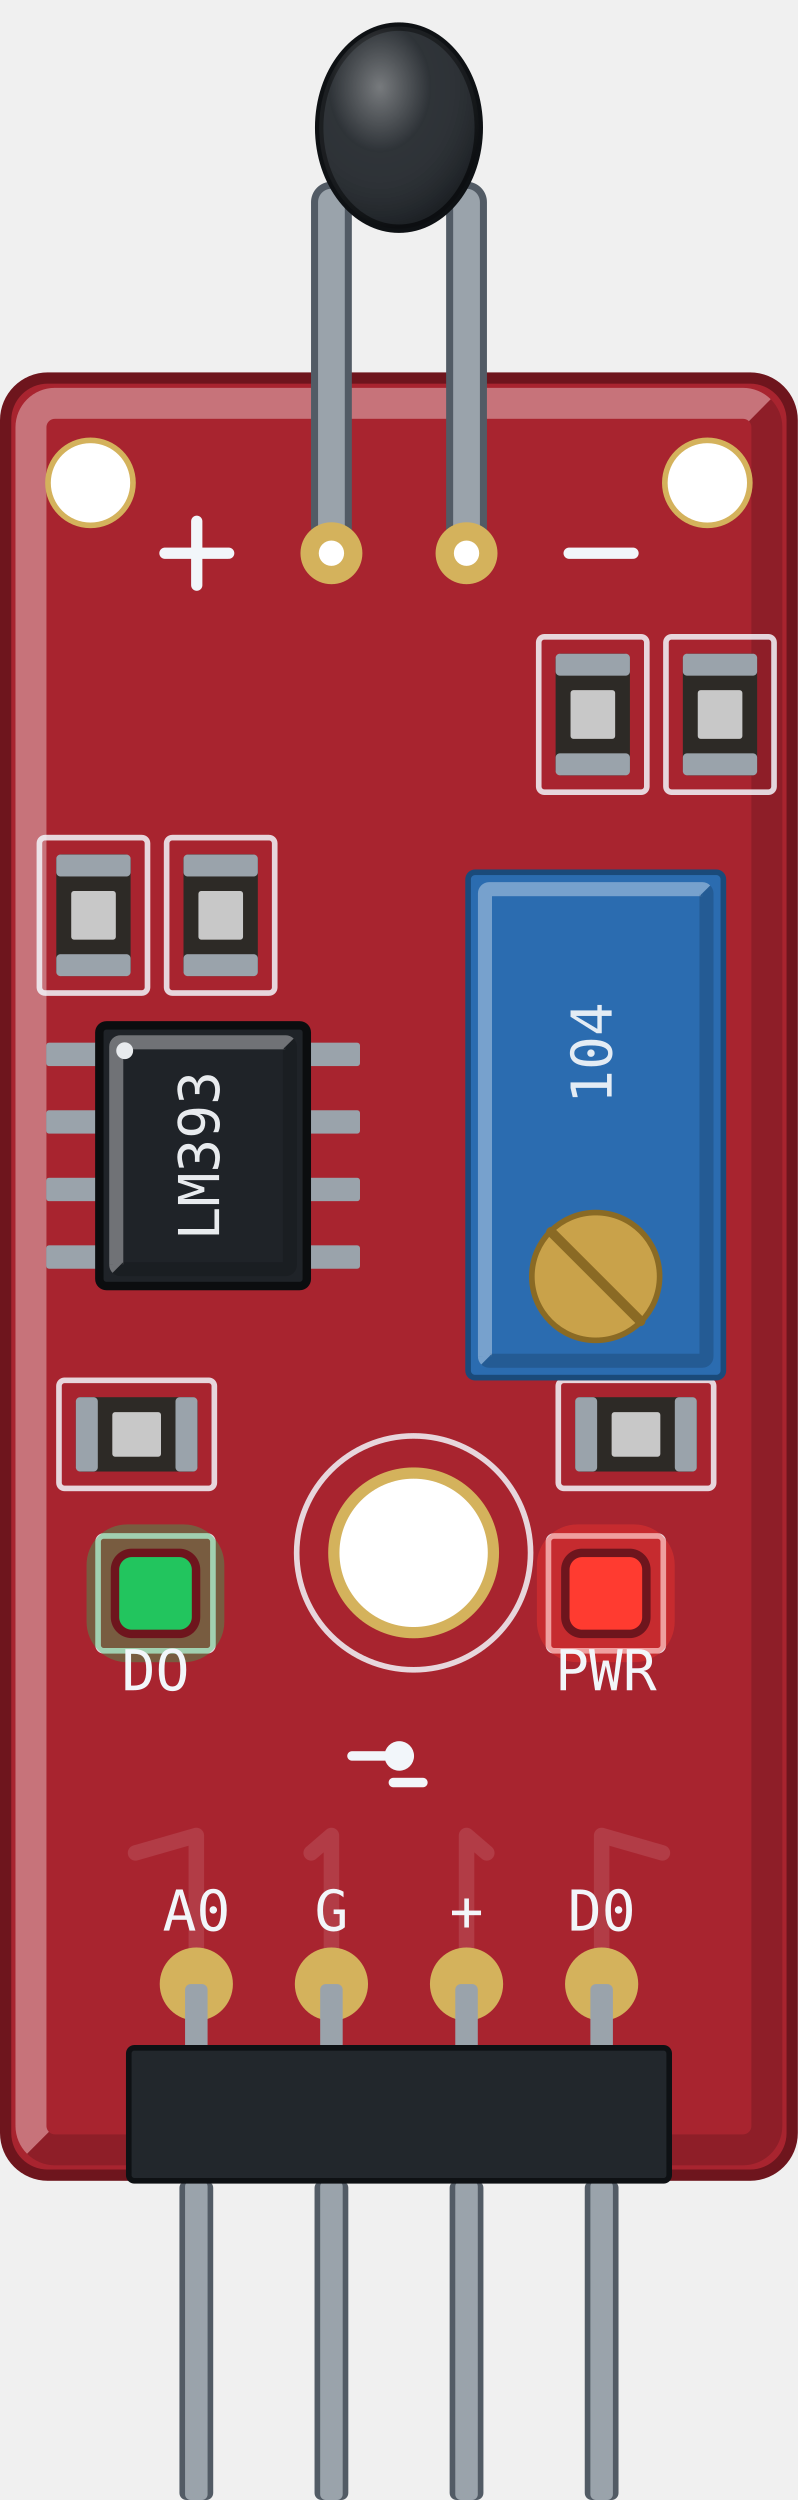
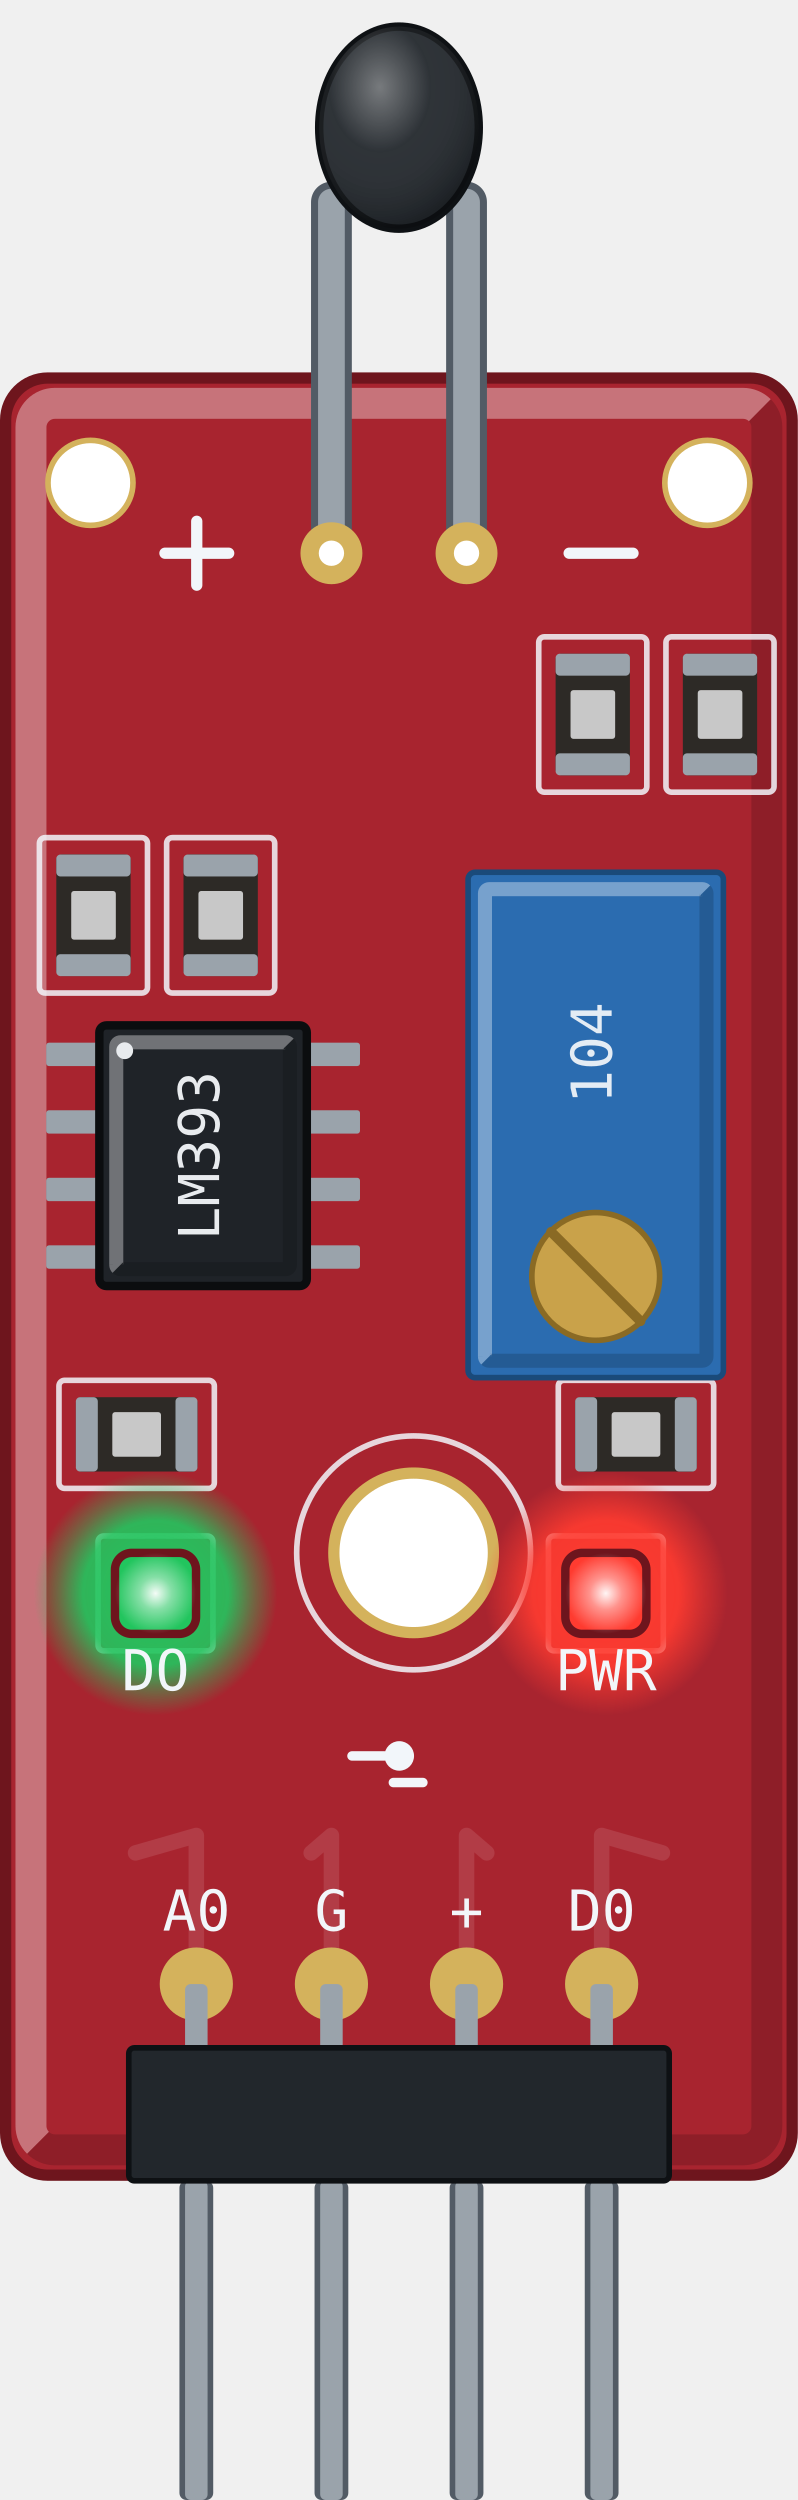
<svg xmlns="http://www.w3.org/2000/svg" color="#020817" width="56.69" height="177.64" viewBox="0 0 56.69 177.64" role="img" aria-label="Digital temperature sensor module">
  <defs>
    <radialGradient id="pk-dome" cx="38%" cy="30%" r="70%">
      <stop offset="0" stop-color="#ffffff" stop-opacity="0.55" />
      <stop offset="0.45" stop-color="#ffffff" stop-opacity="0.08" />
      <stop offset="1" stop-color="#000000" stop-opacity="0.22" />
+     </radialGradient>
+     <radialGradient id="pk-halo-ff3b30" cx="50%" cy="50%" r="50%">
+       <stop offset="0" stop-color="#ff3b30" stop-opacity="1" />
+       <stop offset="0.6" stop-color="#ff3b30" stop-opacity="0.9" />
+       <stop offset="0.8" stop-color="#ff3b30" stop-opacity="0.42" />
+       <stop offset="1" stop-color="#ff3b30" stop-opacity="0" />
+     </radialGradient>
+     <radialGradient id="pk-hot" cx="50%" cy="50%" r="50%">
+       <stop offset="0" stop-color="#ffffff" stop-opacity="0.95" />
+       <stop offset="0.4" stop-color="#ffffff" stop-opacity="0.45" />
+       <stop offset="1" stop-color="#ffffff" stop-opacity="0" />
+     </radialGradient>
+     <radialGradient id="pk-halo-22c55e" cx="50%" cy="50%" r="50%">
+       <stop offset="0" stop-color="#22c55e" stop-opacity="1" />
+       <stop offset="0.6" stop-color="#22c55e" stop-opacity="0.9" />
+       <stop offset="0.8" stop-color="#22c55e" stop-opacity="0.42" />
+       <stop offset="1" stop-color="#22c55e" stop-opacity="0" />
    </radialGradient>
  </defs>
  <g data-part="board">
    <rect x="0.4" y="26.86" width="55.89" height="127.7" fill="#a8242f" rx="3" stroke="#6e151d" stroke-width="0.8" />
  </g>
  <path d="M2.2 151.06V30.36A1.7 1.7 0 0 1 3.9 28.66H52.79A1.7 1.7 0 0 1 53.99 29.15M2.2 151.06A1.7 1.7 0 0 0 2.7 152.26" fill="none" stroke="#ffffff" stroke-width="2.2" stroke-opacity="0.36" stroke-linecap="butt" />
  <path d="M53.99 29.15A1.7 1.7 0 0 1 54.49 30.36V151.06A1.7 1.7 0 0 1 52.79 152.76H3.9A1.7 1.7 0 0 1 2.7 152.26" fill="none" stroke="#000000" stroke-width="2.2" stroke-opacity="0.16" stroke-linecap="butt" />
  <g data-mark="deepcircuits" data-part="mark" transform="translate(24.17 121.41) scale(0.21)">
    <path d="M4 16h11" fill="none" stroke="#f2f6fa" stroke-width="3.2" stroke-linecap="round" />
    <circle cx="20" cy="16" r="5" fill="#f2f6fa" />
    <path d="M18 25h10" fill="none" stroke="#f2f6fa" stroke-width="3.2" stroke-linecap="round" />
  </g>
  <g data-part="hole">
    <circle cx="6.43" cy="34.31" r="3.02" fill="#ffffff" stroke="#d4b25c" stroke-width="0.4" />
  </g>
  <g data-part="hole">
    <circle cx="50.26" cy="34.31" r="3.02" fill="#ffffff" stroke="#d4b25c" stroke-width="0.4" />
  </g>
  <circle cx="29.39" cy="110.34" r="8.31" fill="none" stroke="#f2f6fa" stroke-width="0.4" stroke-opacity="0.85" />
  <g data-part="hole">
    <circle cx="29.39" cy="110.34" r="5.67" fill="#ffffff" stroke="#d4b25c" stroke-width="0.8" />
  </g>
  <path d="M13.95 140.98L13.95 130.42L9.63 131.66" fill="none" data-part="trace" stroke="#ffffff" stroke-opacity="0.11" stroke-width="1.1" stroke-linejoin="round" stroke-linecap="round" />
  <path d="M23.55 140.98L23.55 130.42L22.11 131.66" fill="none" data-part="trace" stroke="#ffffff" stroke-opacity="0.11" stroke-width="1.1" stroke-linejoin="round" stroke-linecap="round" />
  <path d="M33.15 140.98L33.15 130.42L34.59 131.66" fill="none" data-part="trace" stroke="#ffffff" stroke-opacity="0.11" stroke-width="1.1" stroke-linejoin="round" stroke-linecap="round" />
  <path d="M42.75 140.98L42.75 130.42L47.07 131.66" fill="none" data-part="trace" stroke="#ffffff" stroke-opacity="0.11" stroke-width="1.1" stroke-linejoin="round" stroke-linecap="round" />
  <line x1="23.55" y1="14.36" x2="23.55" y2="39.31" stroke="#525b65" stroke-width="2.9" stroke-linecap="round" />
  <line x1="23.55" y1="14.36" x2="23.55" y2="39.31" stroke="#9aa3ab" stroke-width="1.9" stroke-linecap="round" />
  <line x1="33.15" y1="14.36" x2="33.15" y2="39.31" stroke="#525b65" stroke-width="2.9" stroke-linecap="round" />
  <line x1="33.15" y1="14.36" x2="33.15" y2="39.31" stroke="#9aa3ab" stroke-width="1.9" stroke-linecap="round" />
  <g data-part="element">
    <ellipse cx="28.35" cy="9.07" rx="5.67" ry="7.18" fill="#22272c" stroke="#0e1114" stroke-width="0.6" />
  </g>
  <ellipse cx="28.35" cy="9.07" rx="5.67" ry="7.18" fill="url(#pk-dome)" fill-opacity="0.7" />
  <g data-part="pad">
    <circle cx="23.55" cy="39.31" r="2.2" fill="#d4b25c" />
    <circle cx="23.55" cy="39.31" r="0.9" fill="#ffffff" />
  </g>
  <g data-part="pad">
    <circle cx="33.15" cy="39.31" r="2.2" fill="#d4b25c" />
    <circle cx="33.15" cy="39.31" r="0.9" fill="#ffffff" />
  </g>
  <line x1="11.72" y1="39.31" x2="16.25" y2="39.31" stroke="#f2f6fa" stroke-width="0.8" stroke-linecap="round" />
  <line x1="13.98" y1="37.04" x2="13.98" y2="41.58" stroke="#f2f6fa" stroke-width="0.8" stroke-linecap="round" />
  <line x1="40.44" y1="39.31" x2="44.98" y2="39.31" stroke="#f2f6fa" stroke-width="0.8" stroke-linecap="round" />
  <rect x="2.8" y="59.52" width="7.68" height="11.04" fill="none" stroke="#f2f6fa" stroke-width="0.4" stroke-opacity="0.85" rx="0.4" />
  <g data-part="smd">
    <rect x="4" y="60.72" width="5.28" height="8.64" fill="#2d2a26" rx="0.4" />
    <rect x="4" y="60.72" width="5.28" height="1.56" fill="#9aa3ab" rx="0.3" />
    <rect x="4" y="67.8" width="5.28" height="1.56" fill="#9aa3ab" rx="0.3" />
    <rect x="5.06" y="63.31" width="3.17" height="3.46" fill="#d9d9d9" rx="0.2" fill-opacity="0.9" />
  </g>
  <rect x="11.84" y="59.52" width="7.68" height="11.04" fill="none" stroke="#f2f6fa" stroke-width="0.4" stroke-opacity="0.85" rx="0.4" />
  <g data-part="smd">
    <rect x="13.04" y="60.72" width="5.28" height="8.64" fill="#2d2a26" rx="0.4" />
    <rect x="13.04" y="60.72" width="5.28" height="1.56" fill="#9aa3ab" rx="0.3" />
    <rect x="13.04" y="67.8" width="5.28" height="1.56" fill="#9aa3ab" rx="0.3" />
    <rect x="14.1" y="63.31" width="3.17" height="3.46" fill="#d9d9d9" rx="0.2" fill-opacity="0.9" />
  </g>
  <rect x="38.28" y="45.25" width="7.68" height="11.04" fill="none" stroke="#f2f6fa" stroke-width="0.4" stroke-opacity="0.85" rx="0.4" />
  <g data-part="smd">
    <rect x="39.48" y="46.45" width="5.28" height="8.64" fill="#2d2a26" rx="0.4" />
    <rect x="39.48" y="46.45" width="5.28" height="1.56" fill="#9aa3ab" rx="0.3" />
    <rect x="39.48" y="53.53" width="5.28" height="1.56" fill="#9aa3ab" rx="0.3" />
    <rect x="40.54" y="49.04" width="3.17" height="3.46" fill="#d9d9d9" rx="0.2" fill-opacity="0.9" />
  </g>
  <rect x="47.32" y="45.25" width="7.68" height="11.04" fill="none" stroke="#f2f6fa" stroke-width="0.4" stroke-opacity="0.85" rx="0.4" />
  <g data-part="smd">
    <rect x="48.52" y="46.45" width="5.28" height="8.64" fill="#2d2a26" rx="0.4" />
    <rect x="48.52" y="46.45" width="5.28" height="1.56" fill="#9aa3ab" rx="0.3" />
    <rect x="48.52" y="53.53" width="5.28" height="1.56" fill="#9aa3ab" rx="0.3" />
    <rect x="49.58" y="49.04" width="3.17" height="3.46" fill="#d9d9d9" rx="0.2" fill-opacity="0.9" />
  </g>
  <rect x="4.19" y="98.08" width="11.04" height="7.68" fill="none" stroke="#f2f6fa" stroke-width="0.4" stroke-opacity="0.85" rx="0.4" />
  <g data-part="smd">
    <rect x="5.39" y="99.28" width="8.64" height="5.28" fill="#2d2a26" rx="0.4" />
    <rect x="5.39" y="99.28" width="1.56" height="5.28" fill="#9aa3ab" rx="0.3" />
    <rect x="12.47" y="99.28" width="1.56" height="5.28" fill="#9aa3ab" rx="0.3" />
    <rect x="7.98" y="100.34" width="3.46" height="3.17" fill="#d9d9d9" rx="0.2" fill-opacity="0.9" />
  </g>
  <rect x="39.67" y="98.08" width="11.04" height="7.68" fill="none" stroke="#f2f6fa" stroke-width="0.4" stroke-opacity="0.85" rx="0.4" />
  <g data-part="smd">
    <rect x="40.87" y="99.28" width="8.64" height="5.28" fill="#2d2a26" rx="0.4" />
    <rect x="40.87" y="99.28" width="1.56" height="5.28" fill="#9aa3ab" rx="0.3" />
    <rect x="47.95" y="99.28" width="1.56" height="5.28" fill="#9aa3ab" rx="0.3" />
    <rect x="43.46" y="100.34" width="3.46" height="3.17" fill="#d9d9d9" rx="0.2" fill-opacity="0.9" />
  </g>
  <g data-part="trimmer">
    <rect x="33.26" y="61.98" width="18.14" height="35.91" fill="#2b6cb0" rx="0.5" stroke="#1a4a7a" stroke-width="0.4" />
    <path d="M34.46 96.39V63.48A0.3 0.3 0 0 1 34.76 63.18H49.9A0.3 0.3 0 0 1 50.11 63.27M34.46 96.39A0.3 0.3 0 0 0 34.55 96.6" fill="none" stroke="#ffffff" stroke-width="1" stroke-opacity="0.36" stroke-linecap="butt" />
    <path d="M50.11 63.27A0.3 0.3 0 0 1 50.2 63.48V96.39A0.3 0.3 0 0 1 49.9 96.69H34.76A0.3 0.3 0 0 1 34.55 96.6" fill="none" stroke="#000000" stroke-width="1" stroke-opacity="0.16" stroke-linecap="butt" />
    <circle cx="42.33" cy="90.7" r="4.54" fill="#c9a24a" stroke="#8a6a24" stroke-width="0.4" />
    <line x1="39.16" y1="87.53" x2="45.51" y2="93.88" stroke="#8a6a24" stroke-width="0.7" stroke-linecap="round" />
    <text x="42.33" y="74.83" font-size="4" font-family="ui-monospace,monospace" fill="#f8fafc" text-anchor="middle" fill-opacity="0.9" dominant-baseline="middle" transform="rotate(-90 42.33 74.83)">104</text>
  </g>
  <g data-part="chip">
    <rect x="3.28" y="74.09" width="3.78" height="1.66" fill="#9aa3ab" rx="0.2" />
    <rect x="21.8" y="74.09" width="3.78" height="1.66" fill="#9aa3ab" rx="0.2" />
    <rect x="3.28" y="78.89" width="3.78" height="1.66" fill="#9aa3ab" rx="0.2" />
    <rect x="21.8" y="78.89" width="3.78" height="1.66" fill="#9aa3ab" rx="0.2" />
    <rect x="3.28" y="83.69" width="3.78" height="1.66" fill="#9aa3ab" rx="0.2" />
    <rect x="21.8" y="83.69" width="3.78" height="1.66" fill="#9aa3ab" rx="0.2" />
    <rect x="3.28" y="88.49" width="3.78" height="1.66" fill="#9aa3ab" rx="0.2" />
    <rect x="21.8" y="88.49" width="3.78" height="1.66" fill="#9aa3ab" rx="0.2" />
    <rect x="7.06" y="72.86" width="14.74" height="18.52" fill="#1f2328" rx="0.5" stroke="#0b0d0f" stroke-width="0.6" />
    <path d="M8.26 89.88V74.36A0.3 0.3 0 0 1 8.56 74.06H20.3A0.3 0.3 0 0 1 20.51 74.15M8.26 89.88A0.3 0.3 0 0 0 8.35 90.09" fill="none" stroke="#ffffff" stroke-width="1" stroke-opacity="0.36" stroke-linecap="butt" />
    <path d="M20.51 74.15A0.3 0.3 0 0 1 20.6 74.36V89.88A0.3 0.3 0 0 1 20.3 90.18H8.56A0.3 0.3 0 0 1 8.35 90.09" fill="none" stroke="#000000" stroke-width="1" stroke-opacity="0.16" stroke-linecap="butt" />
    <circle cx="8.86" cy="74.66" r="0.6" fill="#e8ebee" />
    <text x="14.43" y="82.12" font-size="4" font-family="ui-monospace,monospace" fill="#e8ebee" text-anchor="middle" dominant-baseline="middle" transform="rotate(-90 14.43 82.12)">LM393</text>
  </g>
  <rect x="38.97" y="109.14" width="8.16" height="8.16" fill="none" stroke="#f2f6fa" stroke-width="0.4" stroke-opacity="0.85" rx="0.4" />
  <g data-part="glow">
-     <rect x="38.15" y="108.32" width="9.79" height="9.79" fill="#ff3b30" rx="2.88" fill-opacity="0.35" />
+     <circle cx="43.05" cy="113.22" r="8.64" fill="url(#pk-halo-ff3b30)" fill-opacity="1" pointer-events="none" />
  </g>
  <g data-part="indicator">
    <rect x="40.17" y="110.34" width="5.76" height="5.76" fill="#ff3b30" data-hook="power-led" rx="1.2" data-on-fill="#ff3b30" data-off-fill="#3a4148" data-lit-state="power" data-lit="true" stroke="#6e151d" stroke-width="0.6" />
+     <rect x="40.17" y="110.34" width="5.76" height="5.76" fill="#22272c" rx="1.2" fill-opacity="0" />
+     <rect x="40.17" y="110.34" width="5.76" height="5.76" fill="url(#pk-hot)" rx="1.2" fill-opacity="1" />
  </g>
  <text x="43.05" y="120.1" font-size="4" font-family="ui-monospace,monospace" fill="#f2f6fa" text-anchor="middle">PWR</text>
  <rect x="6.97" y="109.14" width="8.16" height="8.16" fill="none" stroke="#f2f6fa" stroke-width="0.4" stroke-opacity="0.85" rx="0.4" />
  <g data-part="glow">
-     <rect x="6.15" y="108.32" width="9.79" height="9.79" fill="#22c55e" rx="2.88" fill-opacity="0.35" />
+     <circle cx="11.05" cy="113.22" r="8.64" fill="url(#pk-halo-22c55e)" fill-opacity="1" pointer-events="none" />
  </g>
  <g data-part="indicator">
    <rect x="8.17" y="110.34" width="5.76" height="5.76" fill="#22c55e" data-hook="out-led" rx="1.2" data-on-fill="#22c55e" data-off-fill="#3a4148" data-lit="true" stroke="#6e151d" stroke-width="0.6" />
+     <rect x="8.17" y="110.34" width="5.76" height="5.76" fill="#22272c" rx="1.2" fill-opacity="0" />
+     <rect x="8.17" y="110.34" width="5.76" height="5.76" fill="url(#pk-hot)" rx="1.2" fill-opacity="1" />
  </g>
  <text x="11.05" y="120.1" font-size="4" font-family="ui-monospace,monospace" fill="#f2f6fa" text-anchor="middle">DO</text>
  <g data-part="pad">
    <circle cx="13.95" cy="140.98" r="2.6" fill="#d4b25c" />
  </g>
  <g data-part="leg">
    <rect x="12.75" y="154.96" width="2.4" height="22.68" fill="#525b65" rx="0.5" />
    <rect x="13.15" y="154.96" width="1.6" height="22.68" fill="#9aa3ab" rx="0.4" />
  </g>
  <rect x="13.15" y="140.98" width="1.6" height="5.29" fill="#9aa3ab" rx="0.4" />
  <g data-part="pad">
    <circle cx="23.55" cy="140.98" r="2.6" fill="#d4b25c" />
  </g>
  <g data-part="leg">
    <rect x="22.35" y="154.96" width="2.4" height="22.68" fill="#525b65" rx="0.5" />
    <rect x="22.75" y="154.96" width="1.6" height="22.68" fill="#9aa3ab" rx="0.4" />
  </g>
  <rect x="22.75" y="140.98" width="1.6" height="5.29" fill="#9aa3ab" rx="0.4" />
  <g data-part="pad">
    <circle cx="33.15" cy="140.98" r="2.6" fill="#d4b25c" />
  </g>
  <g data-part="leg">
    <rect x="31.95" y="154.96" width="2.4" height="22.68" fill="#525b65" rx="0.5" />
    <rect x="32.35" y="154.96" width="1.6" height="22.68" fill="#9aa3ab" rx="0.4" />
  </g>
  <rect x="32.35" y="140.98" width="1.6" height="5.29" fill="#9aa3ab" rx="0.4" />
  <g data-part="pad">
    <circle cx="42.75" cy="140.98" r="2.6" fill="#d4b25c" />
  </g>
  <g data-part="leg">
    <rect x="41.55" y="154.96" width="2.4" height="22.68" fill="#525b65" rx="0.5" />
    <rect x="41.95" y="154.96" width="1.6" height="22.68" fill="#9aa3ab" rx="0.4" />
  </g>
  <rect x="41.95" y="140.98" width="1.6" height="5.29" fill="#9aa3ab" rx="0.4" />
  <g data-part="header">
    <rect x="9.15" y="145.51" width="38.4" height="9.45" fill="#22272c" rx="0.4" stroke="#0e1114" stroke-width="0.4" />
  </g>
  <text x="13.95" y="137.18" font-size="4" font-family="ui-monospace,monospace" fill="#f2f6fa" text-anchor="middle">A0</text>
  <text x="23.55" y="137.18" font-size="4" font-family="ui-monospace,monospace" fill="#f2f6fa" text-anchor="middle">G</text>
  <text x="33.15" y="137.18" font-size="4" font-family="ui-monospace,monospace" fill="#f2f6fa" text-anchor="middle">+</text>
  <text x="42.75" y="137.18" font-size="4" font-family="ui-monospace,monospace" fill="#f2f6fa" text-anchor="middle">D0</text>
</svg>
